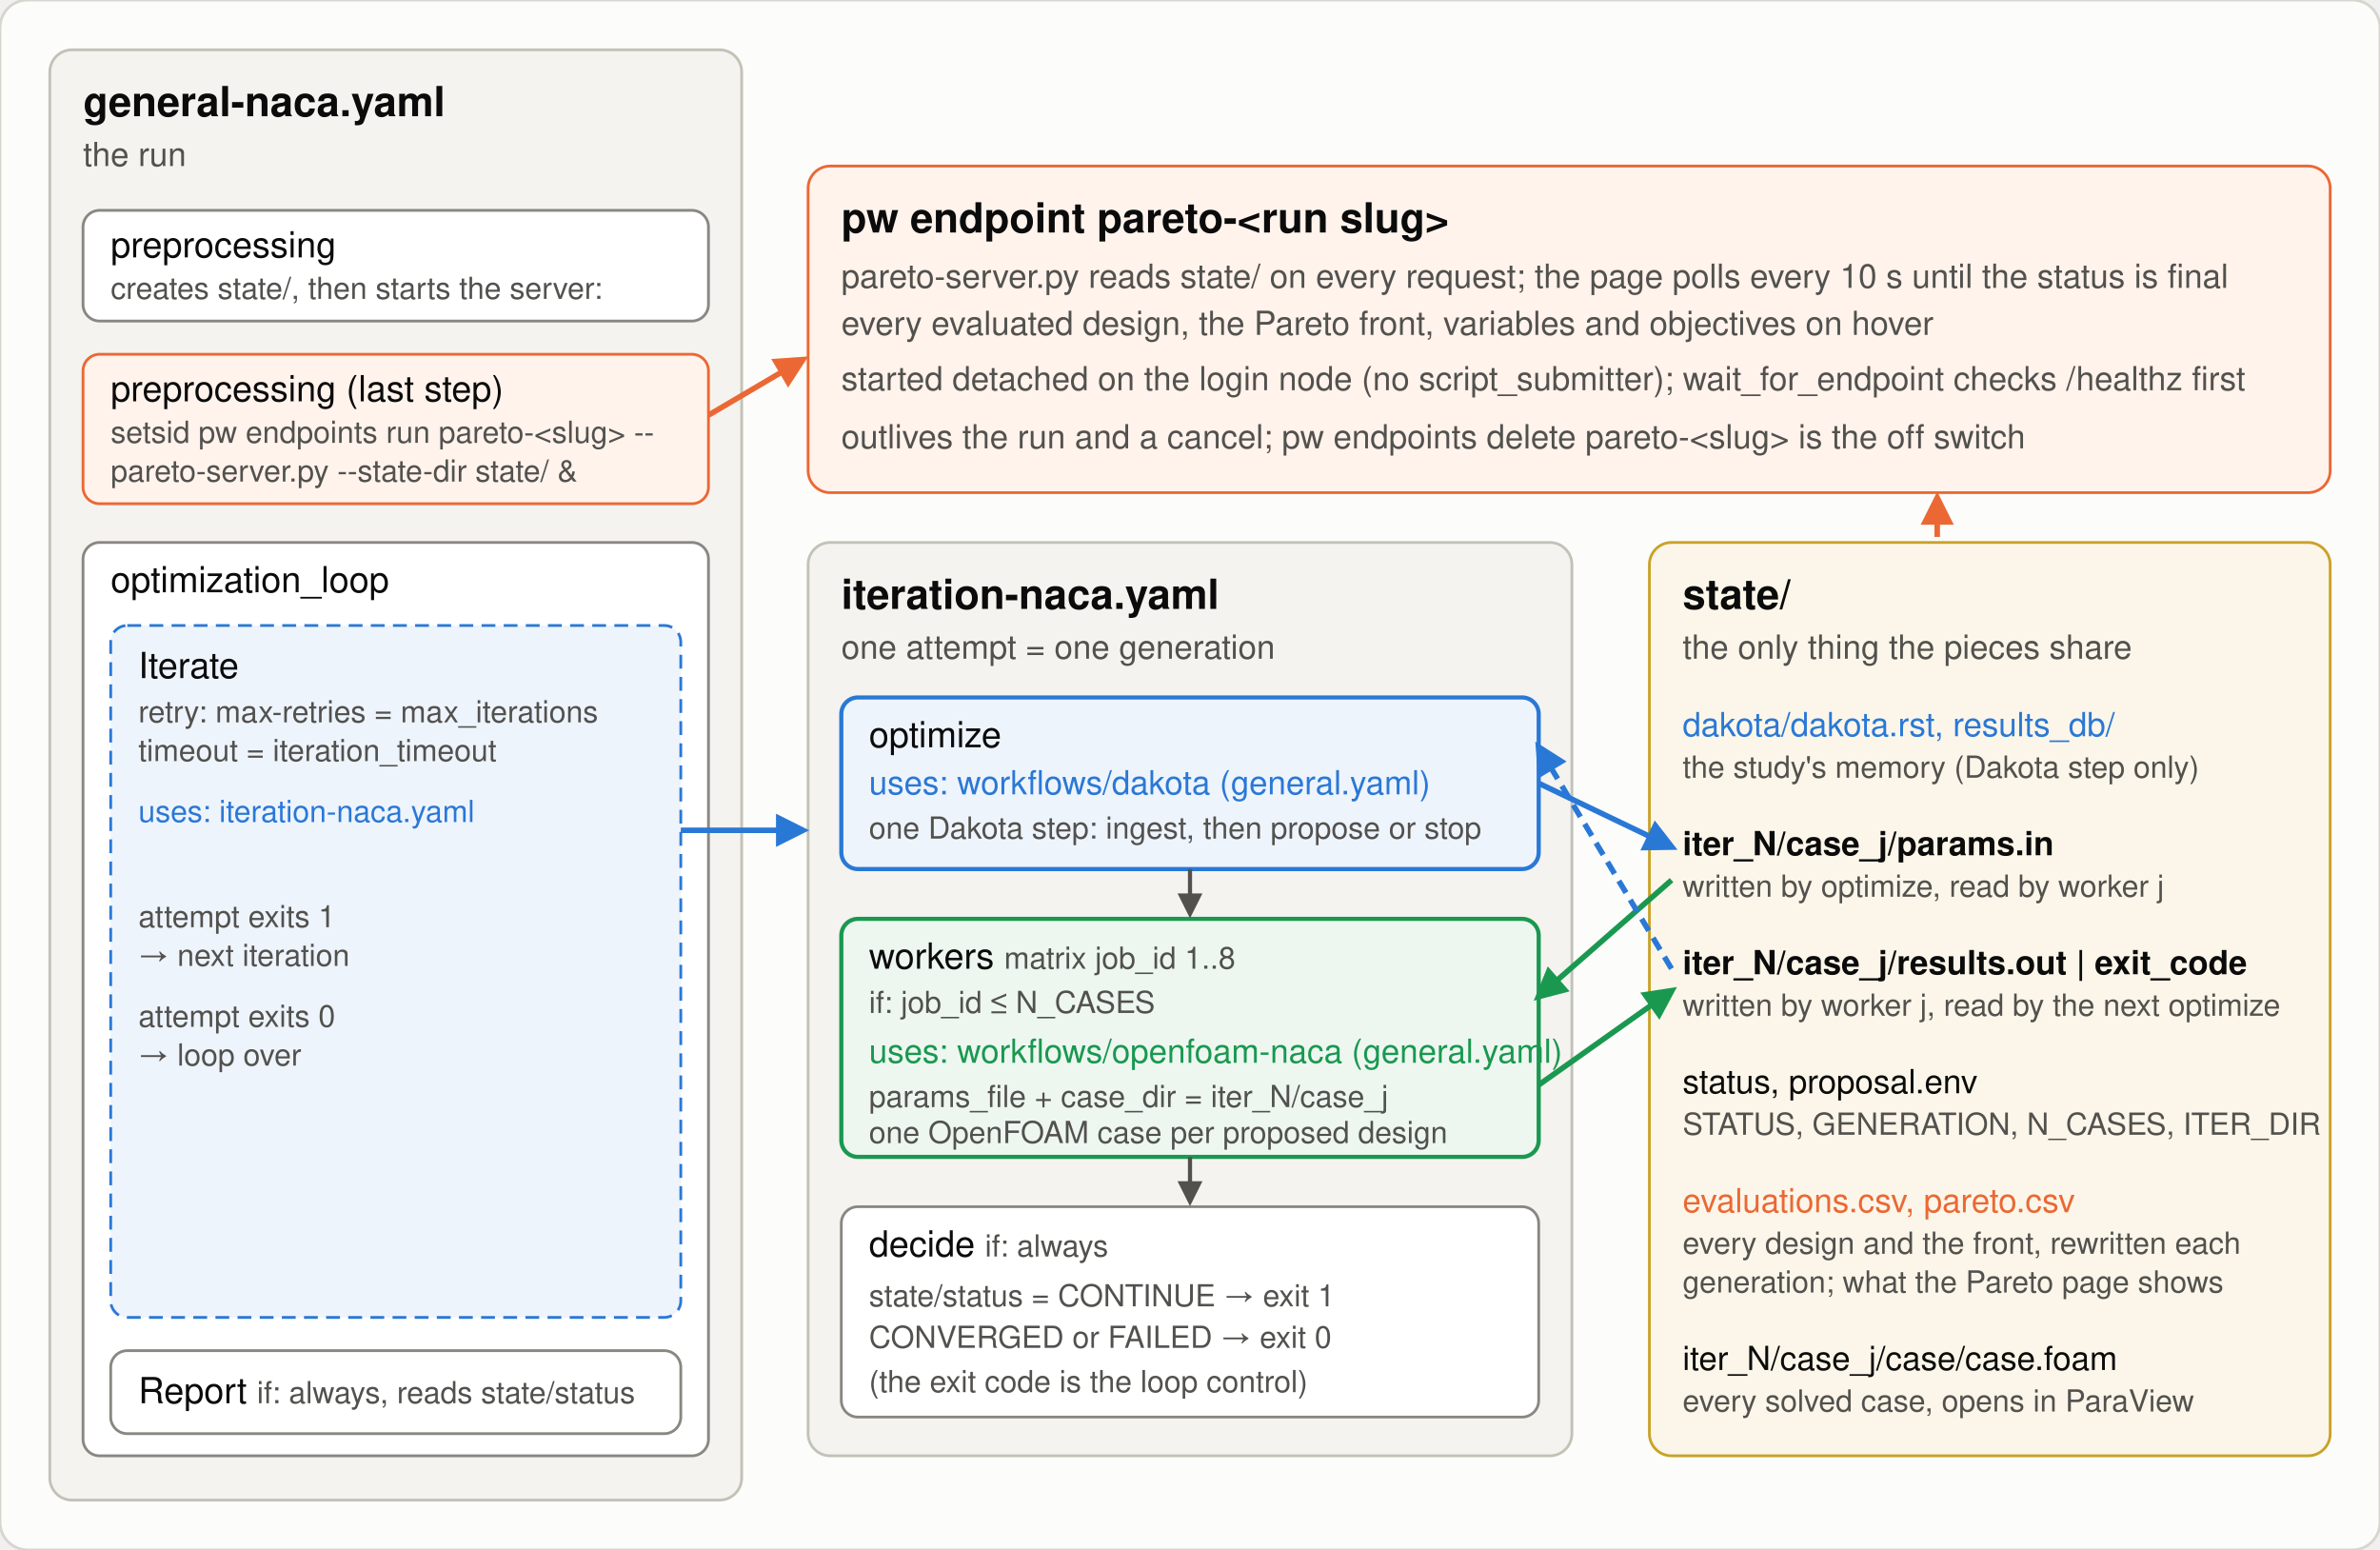
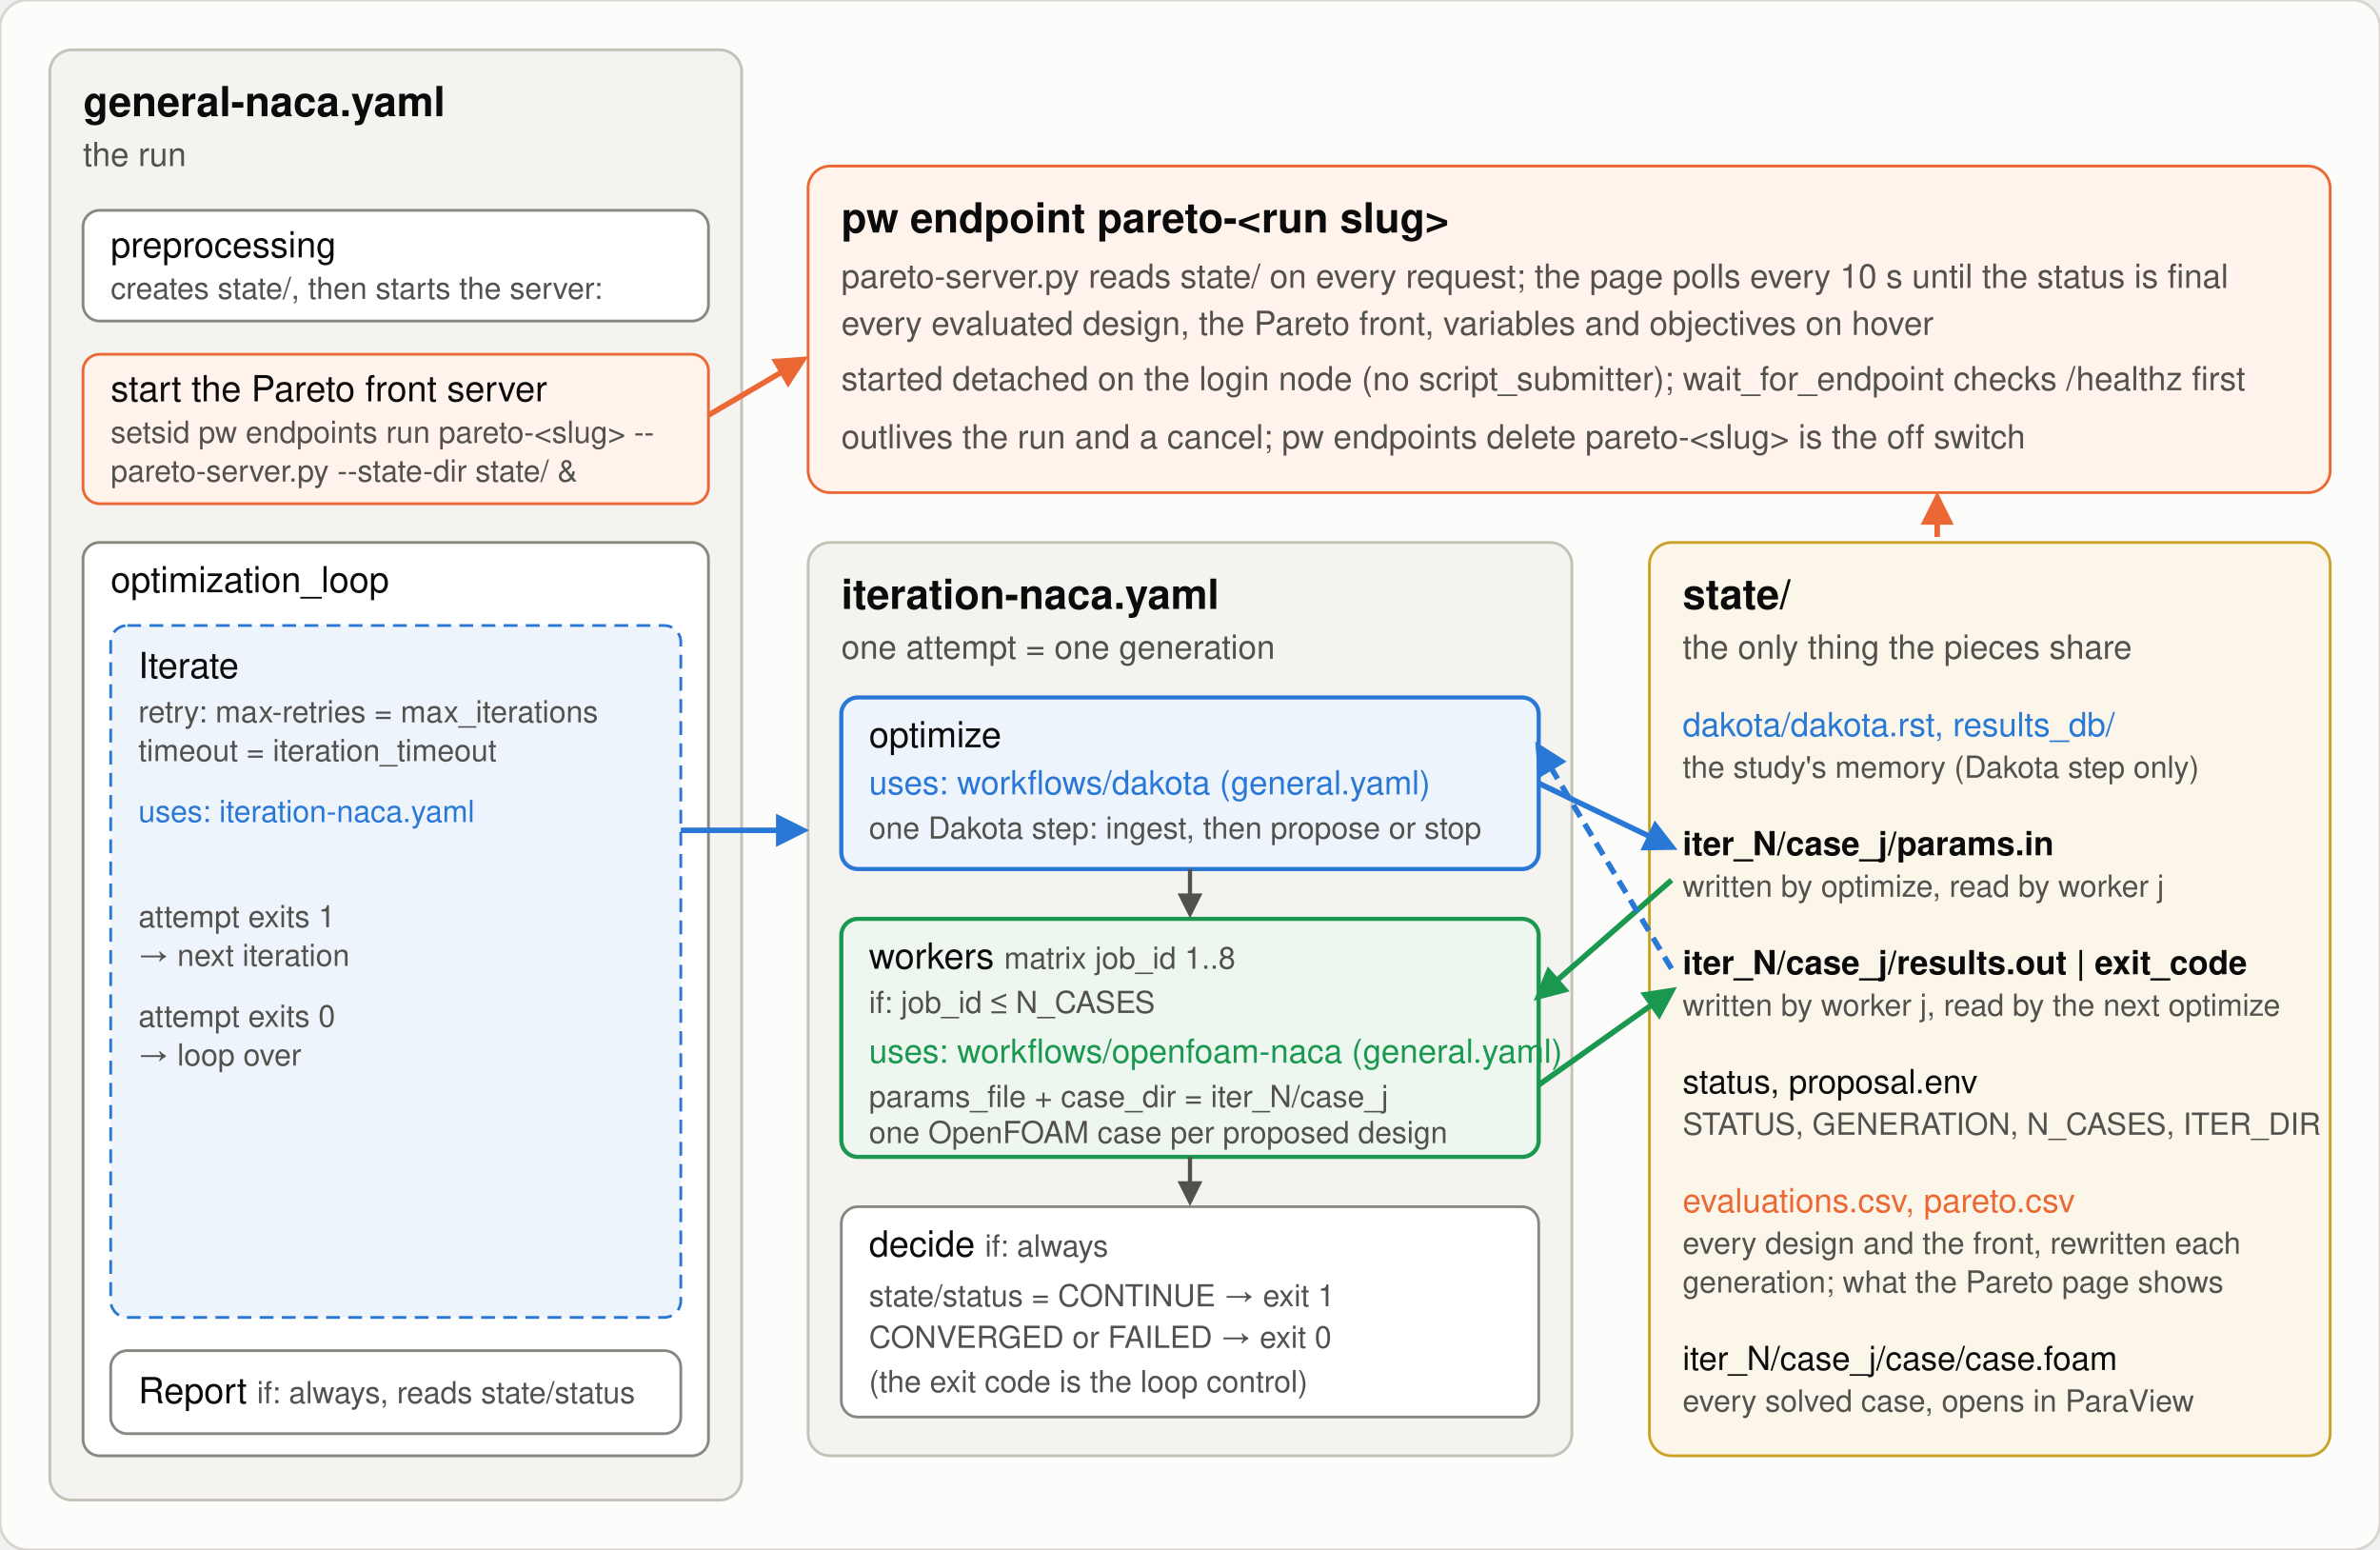
<svg xmlns="http://www.w3.org/2000/svg" width="860" height="560" viewBox="0 0 860 560" font-family="Helvetica, Arial, sans-serif">
  <defs>
    <marker id="aB" viewBox="0 0 10 10" refX="8" refY="5" markerWidth="6" markerHeight="6" orient="auto-start-reverse">
      <path d="M 0 0 L 10 5 L 0 10 z" fill="#2a78d6" />
    </marker>
    <marker id="aG" viewBox="0 0 10 10" refX="8" refY="5" markerWidth="6" markerHeight="6" orient="auto-start-reverse">
      <path d="M 0 0 L 10 5 L 0 10 z" fill="#1a9850" />
    </marker>
    <marker id="aK" viewBox="0 0 10 10" refX="8" refY="5" markerWidth="6" markerHeight="6" orient="auto-start-reverse">
      <path d="M 0 0 L 10 5 L 0 10 z" fill="#52514e" />
    </marker>
    <marker id="aO" viewBox="0 0 10 10" refX="8" refY="5" markerWidth="6" markerHeight="6" orient="auto-start-reverse">
      <path d="M 0 0 L 10 5 L 0 10 z" fill="#eb6834" />
    </marker>
  </defs>
  <rect width="860" height="560" rx="10" fill="#fcfcfb" stroke="#d8d5cf" />
  <rect x="18" y="18" width="250" height="524" rx="8" fill="#f4f3ef" stroke="#c3c2b7" />
  <text x="30" y="42" font-size="15" font-weight="bold" fill="#0b0b0b">general-naca.yaml</text>
  <text x="30" y="60" font-size="12" fill="#52514e">the run</text>
  <rect x="30" y="76" width="226" height="40" rx="6" fill="#ffffff" stroke="#898781" />
  <text x="40" y="93" font-size="13" fill="#0b0b0b">preprocessing</text>
  <text x="40" y="108" font-size="11" fill="#52514e">creates state/, then starts the server:</text>
  <rect x="30" y="128" width="226" height="54" rx="6" fill="#fff3ec" stroke="#eb6834" />
-   <text x="40" y="145" font-size="13" fill="#0b0b0b">preprocessing (last step)</text>
+   <text x="40" y="145" font-size="13" fill="#0b0b0b">start the Pareto front server</text>
  <text x="40" y="160" font-size="11" fill="#52514e">setsid pw endpoints run pareto-&lt;slug&gt; --</text>
  <text x="40" y="174" font-size="11" fill="#52514e">pareto-server.py --state-dir state/  &amp;</text>
  <rect x="30" y="196" width="226" height="330" rx="6" fill="#ffffff" stroke="#898781" />
  <text x="40" y="214" font-size="13" fill="#0b0b0b">optimization_loop</text>
  <rect x="40" y="226" width="206" height="250" rx="6" fill="#eef4fc" stroke="#2a78d6" stroke-dasharray="5,3" />
  <text x="50" y="245" font-size="13" fill="#0b0b0b">Iterate</text>
  <text x="50" y="261" font-size="11" fill="#52514e">retry: max-retries = max_iterations</text>
  <text x="50" y="275" font-size="11" fill="#52514e">timeout = iteration_timeout</text>
  <text x="50" y="297" font-size="11" fill="#2a78d6">uses: iteration-naca.yaml</text>
  <text x="50" y="335" font-size="11" fill="#52514e">attempt exits 1</text>
  <text x="50" y="349" font-size="11" fill="#52514e">→ next iteration</text>
  <text x="50" y="371" font-size="11" fill="#52514e">attempt exits 0</text>
  <text x="50" y="385" font-size="11" fill="#52514e">→ loop over</text>
  <rect x="40" y="488" width="206" height="30" rx="6" fill="#ffffff" stroke="#898781" />
  <text x="50" y="507" font-size="13" fill="#0b0b0b">Report  <tspan font-size="11" fill="#52514e">if: always, reads state/status</tspan>
  </text>
  <rect x="292" y="196" width="276" height="330" rx="8" fill="#f4f3ef" stroke="#c3c2b7" />
  <text x="304" y="220" font-size="15" font-weight="bold" fill="#0b0b0b">iteration-naca.yaml</text>
  <text x="304" y="238" font-size="12" fill="#52514e">one attempt = one generation</text>
  <rect x="304" y="252" width="252" height="62" rx="6" fill="#eef4fc" stroke="#2a78d6" stroke-width="1.5" />
  <text x="314" y="270" font-size="13" fill="#0b0b0b">optimize</text>
  <text x="314" y="287" font-size="12" fill="#2a78d6">uses: workflows/dakota  (general.yaml)</text>
  <text x="314" y="303" font-size="11" fill="#52514e">one Dakota step: ingest, then propose or stop</text>
  <rect x="304" y="332" width="252" height="86" rx="6" fill="#edf7f0" stroke="#1a9850" stroke-width="1.5" />
  <text x="314" y="350" font-size="13" fill="#0b0b0b">workers  <tspan font-size="11" fill="#52514e">matrix job_id 1..8</tspan>
  </text>
  <text x="314" y="366" font-size="11" fill="#52514e">if: job_id ≤ N_CASES</text>
  <text x="314" y="384" font-size="12" fill="#1a9850">uses: workflows/openfoam-naca  (general.yaml)</text>
  <text x="314" y="400" font-size="11" fill="#52514e">params_file + case_dir = iter_N/case_j</text>
  <text x="314" y="413" font-size="11" fill="#52514e">one OpenFOAM case per proposed design</text>
  <rect x="304" y="436" width="252" height="76" rx="6" fill="#ffffff" stroke="#898781" />
  <text x="314" y="454" font-size="13" fill="#0b0b0b">decide  <tspan font-size="11" fill="#52514e">if: always</tspan>
  </text>
  <text x="314" y="472" font-size="11" fill="#52514e">state/status = CONTINUE → exit 1</text>
  <text x="314" y="487" font-size="11" fill="#52514e">CONVERGED or FAILED → exit 0</text>
  <text x="314" y="503" font-size="11" fill="#52514e">(the exit code is the loop control)</text>
  <line x1="430" y1="314" x2="430" y2="330" stroke="#52514e" stroke-width="1.5" marker-end="url(#aK)" />
  <line x1="430" y1="418" x2="430" y2="434" stroke="#52514e" stroke-width="1.5" marker-end="url(#aK)" />
  <line x1="246" y1="300" x2="290" y2="300" stroke="#2a78d6" stroke-width="2" marker-end="url(#aB)" />
  <rect x="596" y="196" width="246" height="330" rx="8" fill="#fbf6e9" stroke="#c9a227" />
  <text x="608" y="220" font-size="15" font-weight="bold" fill="#0b0b0b">state/</text>
  <text x="608" y="238" font-size="12" fill="#52514e">the only thing the pieces share</text>
  <text x="608" y="266" font-size="12" fill="#2a78d6">dakota/dakota.rst, results_db/</text>
  <text x="608" y="281" font-size="11" fill="#52514e">the study's memory (Dakota step only)</text>
  <text x="608" y="309" font-size="12" font-weight="bold" fill="#0b0b0b">iter_N/case_j/params.in</text>
  <text x="608" y="324" font-size="11" fill="#52514e">written by optimize, read by worker j</text>
  <text x="608" y="352" font-size="12" font-weight="bold" fill="#0b0b0b">iter_N/case_j/results.out | exit_code</text>
  <text x="608" y="367" font-size="11" fill="#52514e">written by worker j, read by the next optimize</text>
  <text x="608" y="395" font-size="12" fill="#0b0b0b">status, proposal.env</text>
  <text x="608" y="410" font-size="11" fill="#52514e">STATUS, GENERATION, N_CASES, ITER_DIR</text>
  <text x="608" y="438" font-size="12" fill="#eb6834">evaluations.csv, pareto.csv</text>
  <text x="608" y="453" font-size="11" fill="#52514e">every design and the front, rewritten each</text>
  <text x="608" y="467" font-size="11" fill="#52514e">generation; what the Pareto page shows</text>
  <text x="608" y="495" font-size="12" fill="#0b0b0b">iter_N/case_j/case/case.foam</text>
  <text x="608" y="510" font-size="11" fill="#52514e">every solved case, opens in ParaView</text>
  <line x1="556" y1="283" x2="604" y2="306" stroke="#2a78d6" stroke-width="2" marker-end="url(#aB)" />
  <line x1="604" y1="318" x2="556" y2="360" stroke="#1a9850" stroke-width="2" marker-end="url(#aG)" />
  <line x1="556" y1="392" x2="604" y2="358" stroke="#1a9850" stroke-width="2" marker-end="url(#aG)" />
  <line x1="604" y1="350" x2="556" y2="270" stroke="#2a78d6" stroke-width="2" stroke-dasharray="5,3" marker-end="url(#aB)" />
  <rect x="292" y="60" width="550" height="118" rx="8" fill="#fff3ec" stroke="#eb6834" />
  <text x="304" y="84" font-size="15" font-weight="bold" fill="#0b0b0b">pw endpoint  pareto-&lt;run slug&gt;</text>
  <text x="304" y="104" font-size="12" fill="#52514e">pareto-server.py reads state/ on every request; the page polls every 10 s until the status is final</text>
  <text x="304" y="121" font-size="12" fill="#52514e">every evaluated design, the Pareto front, variables and objectives on hover</text>
  <text x="304" y="141" font-size="12" fill="#52514e">started detached on the login node (no script_submitter); wait_for_endpoint checks /healthz first</text>
  <text x="304" y="162" font-size="12" fill="#52514e">outlives the run and a cancel; pw endpoints delete pareto-&lt;slug&gt; is the off switch</text>
  <line x1="700" y1="194" x2="700" y2="180" stroke="#eb6834" stroke-width="2" marker-end="url(#aO)" />
  <line x1="256" y1="150" x2="290" y2="130" stroke="#eb6834" stroke-width="2" marker-end="url(#aO)" />
</svg>
